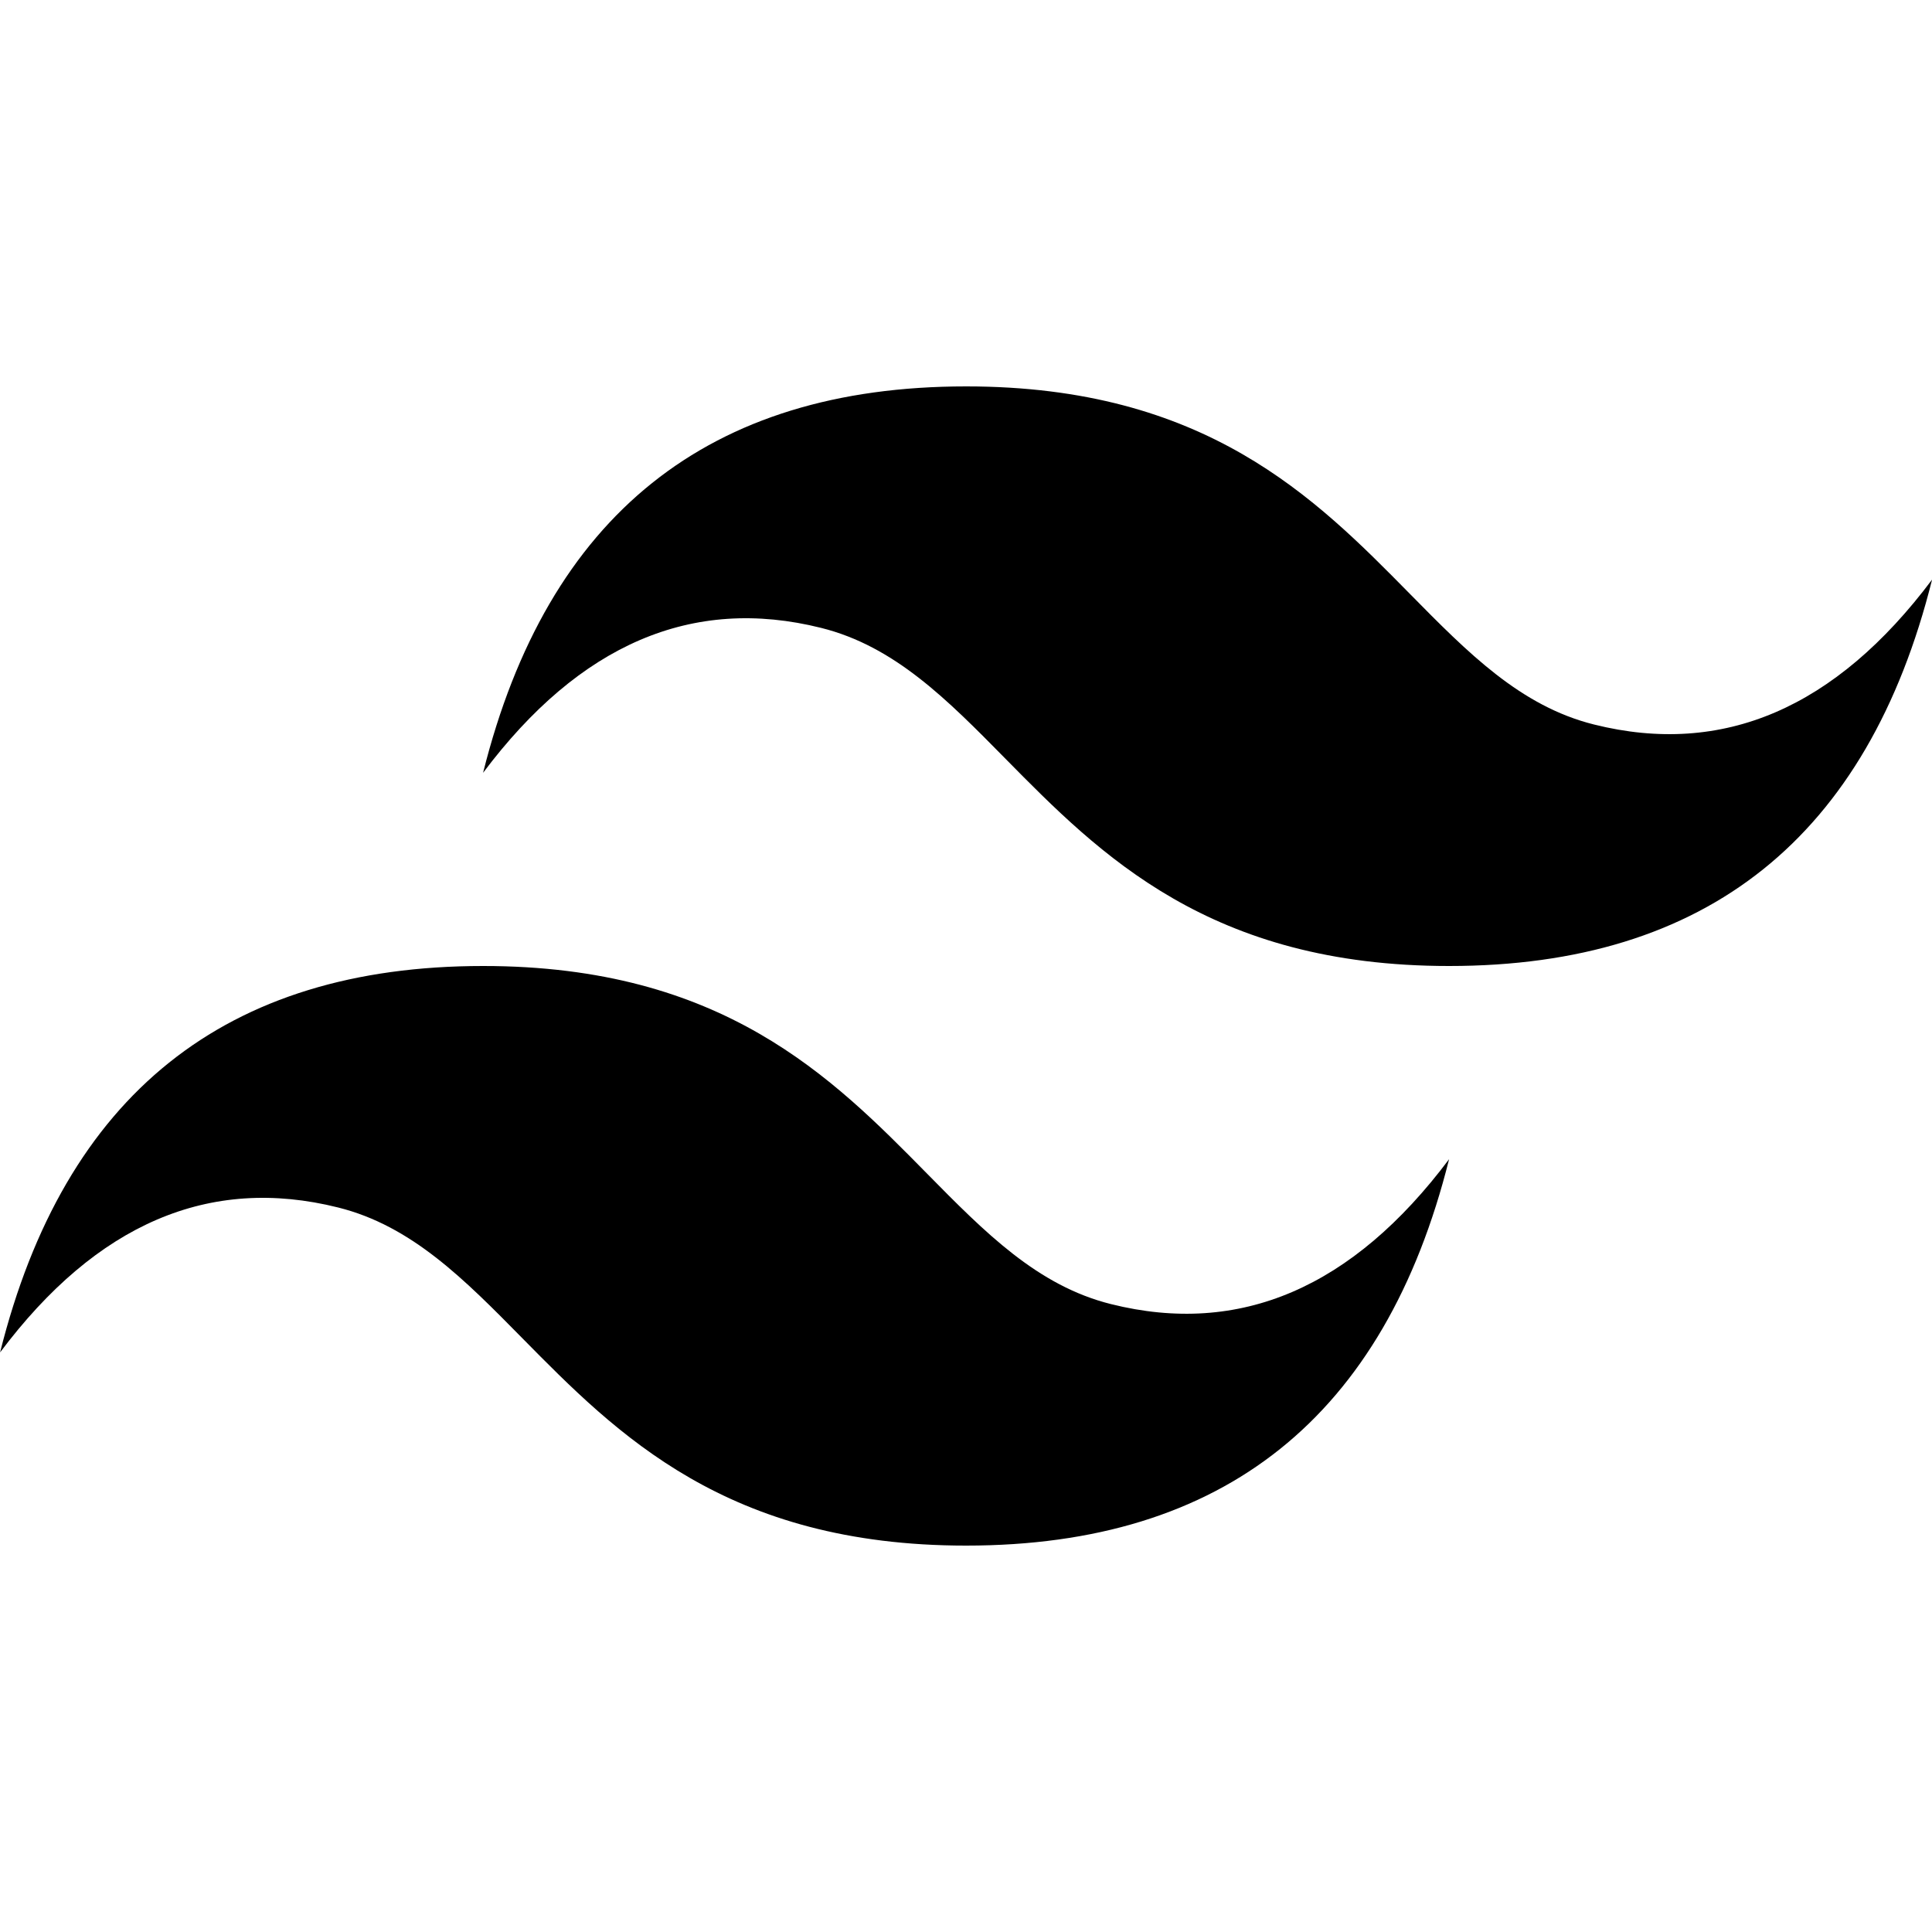
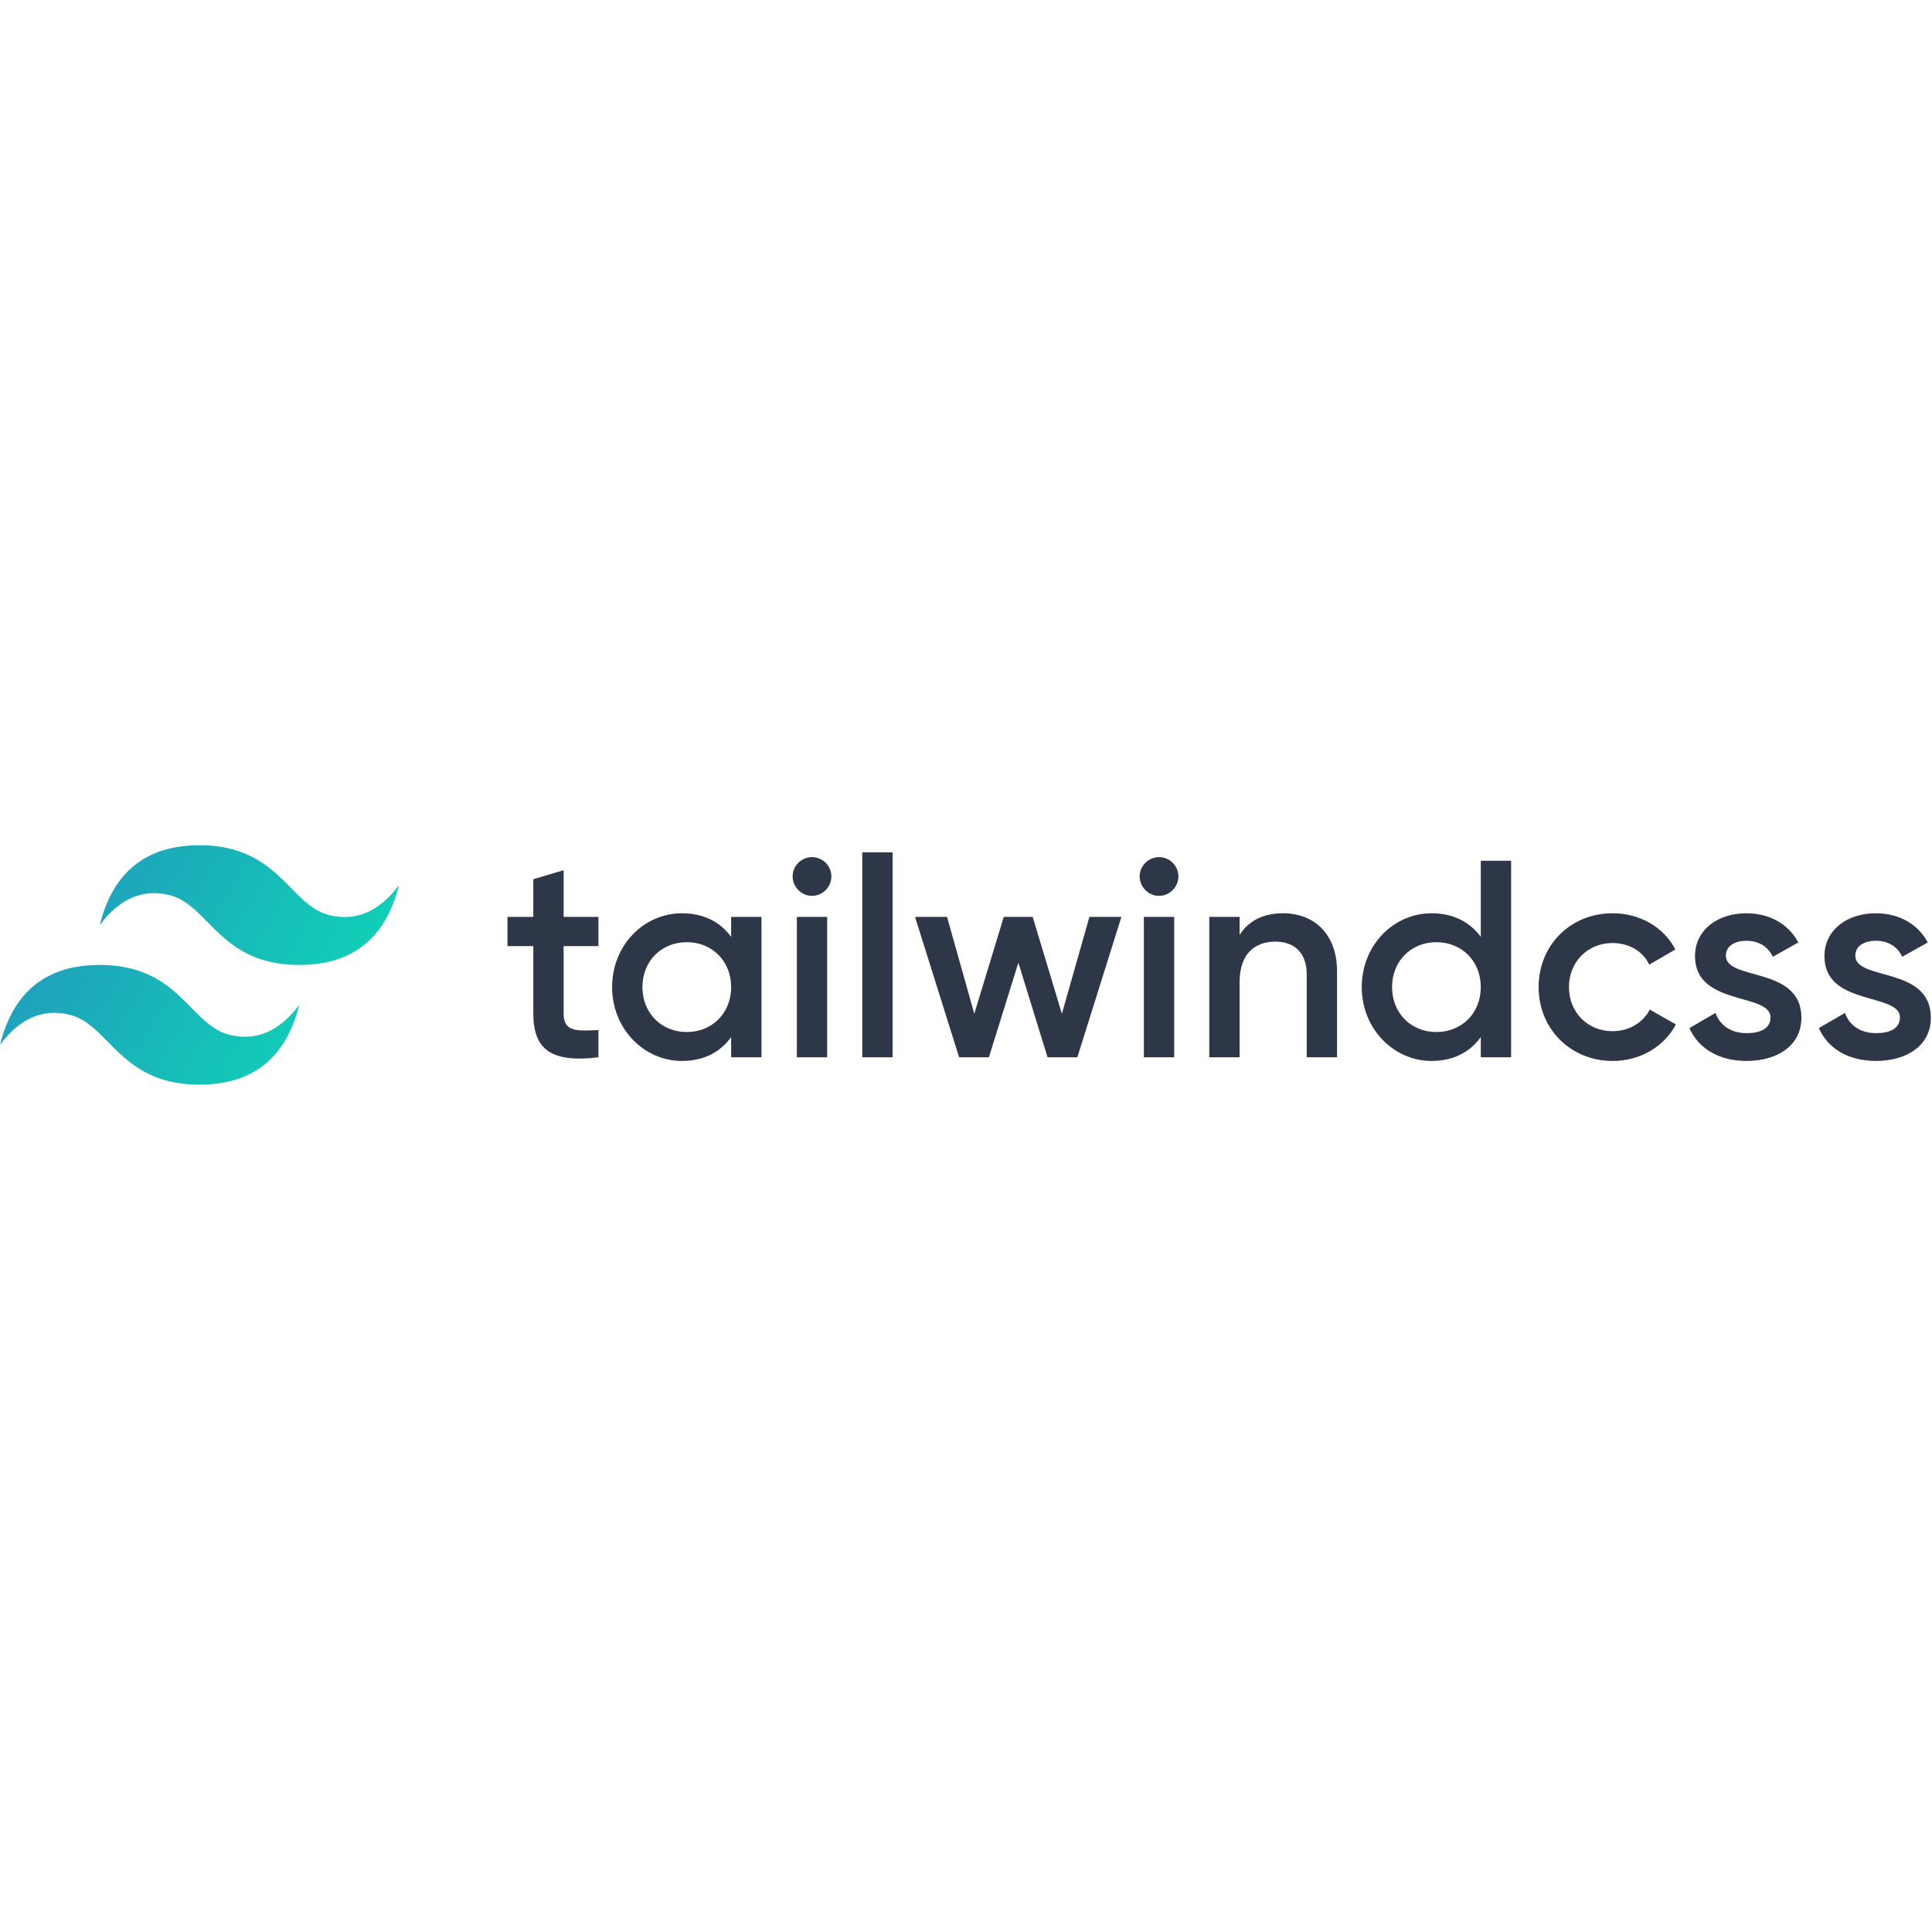
- <svg xmlns="http://www.w3.org/2000/svg" role="img" viewBox="0 0 24 24">
-   <path d="M12.001,4.8c-3.2,0-5.2,1.6-6,4.8c1.2-1.6,2.6-2.2,4.2-1.8c0.913,0.228,1.565,0.89,2.288,1.624 C13.666,10.618,15.027,12,18.001,12c3.2,0,5.2-1.6,6-4.8c-1.2,1.6-2.6,2.2-4.2,1.8c-0.913-0.228-1.565-0.89-2.288-1.624 C16.337,6.182,14.976,4.8,12.001,4.8z M6.001,12c-3.2,0-5.2,1.6-6,4.8c1.2-1.6,2.6-2.2,4.2-1.8c0.913,0.228,1.565,0.89,2.288,1.624 c1.177,1.194,2.538,2.576,5.512,2.576c3.2,0,5.2-1.6,6-4.8c-1.2,1.6-2.6,2.2-4.2,1.8c-0.913-0.228-1.565-0.89-2.288-1.624 C10.337,13.382,8.976,12,6.001,12z" />
+ <svg xmlns="http://www.w3.org/2000/svg" width="800px" height="800px" viewBox="0 -224 512 512" version="1.1" preserveAspectRatio="xMidYMid">
+   <defs>
+     <linearGradient x1="-2.778%" y1="32%" x2="100%" y2="67.556%" id="linearGradient-1">
+       <stop stop-color="#2298BD" offset="0%">
+ 
+ </stop>
+       <stop stop-color="#0ED7B5" offset="100%">
+ 
+ </stop>
+     </linearGradient>
+   </defs>
+   <g>
+     <path d="M52.867,-1.0658141e-14 C38.769,-1.0658141e-14 29.958,7.049 26.433,21.147 C31.72,14.098 37.888,11.454 44.937,13.217 C48.958,14.222 51.833,17.14 55.015,20.37 C60.198,25.631 66.197,31.72 79.3,31.72 C93.398,31.72 102.209,24.671 105.733,10.573 C100.447,17.622 94.279,20.266 87.23,18.503 C83.208,17.498 80.334,14.58 77.152,11.35 C71.968,6.089 65.97,-1.0658141e-14 52.867,-1.0658141e-14 Z M26.433,31.72 C12.336,31.72 3.524,38.769 0,52.867 C5.287,45.818 11.454,43.174 18.503,44.937 C22.525,45.942 25.4,48.86 28.581,52.089 C33.765,57.351 39.764,63.44 52.867,63.44 C66.964,63.44 75.775,56.391 79.3,42.293 C74.013,49.342 67.845,51.986 60.797,50.223 C56.775,49.218 53.9,46.3 50.718,43.07 C45.535,37.809 39.536,31.72 26.433,31.72 Z" fill="url(#linearGradient-1)">
+ 
+ </path>
+     <path d="M158.592,26.731 L149.366,26.731 L149.366,44.588 C149.366,49.35 152.491,49.276 158.592,48.978 L158.592,56.195 C146.241,57.683 141.33,54.261 141.33,44.588 L141.33,26.731 L134.485,26.731 L134.485,18.993 L141.33,18.993 L141.33,8.999 L149.366,6.618 L149.366,18.993 L158.592,18.993 L158.592,26.731 Z M193.762,18.993 L201.798,18.993 L201.798,56.195 L193.762,56.195 L193.762,50.838 C190.935,54.782 186.545,57.163 180.741,57.163 C170.622,57.163 162.214,48.606 162.214,37.594 C162.214,26.508 170.622,18.026 180.741,18.026 C186.545,18.026 190.935,20.407 193.762,24.276 L193.762,18.993 Z M182.006,49.499 C188.702,49.499 193.762,44.514 193.762,37.594 C193.762,30.674 188.702,25.689 182.006,25.689 C175.31,25.689 170.25,30.674 170.25,37.594 C170.25,44.514 175.31,49.499 182.006,49.499 Z M215.191,13.412 C212.363,13.412 210.057,11.032 210.057,8.279 C210.057,5.451 212.363,3.145 215.191,3.145 C218.018,3.145 220.325,5.451 220.325,8.279 C220.325,11.032 218.018,13.412 215.191,13.412 Z M211.173,56.195 L211.173,18.993 L219.208,18.993 L219.208,56.195 L211.173,56.195 Z M228.509,56.195 L228.509,1.88 L236.545,1.88 L236.545,56.195 L228.509,56.195 Z M288.703,18.993 L297.185,18.993 L285.503,56.195 L277.616,56.195 L269.878,31.121 L262.066,56.195 L254.179,56.195 L242.497,18.993 L250.979,18.993 L258.197,44.662 L266.009,18.993 L273.673,18.993 L281.411,44.662 L288.703,18.993 Z M307.155,13.412 C304.328,13.412 302.021,11.032 302.021,8.279 C302.021,5.451 304.328,3.145 307.155,3.145 C309.982,3.145 312.289,5.451 312.289,8.279 C312.289,11.032 309.982,13.412 307.155,13.412 Z M303.137,56.195 L303.137,18.993 L311.173,18.993 L311.173,56.195 L303.137,56.195 Z M340.042,18.026 C348.375,18.026 354.328,23.68 354.328,33.353 L354.328,56.195 L346.292,56.195 L346.292,34.171 C346.292,28.517 343.018,25.54 337.959,25.54 C332.676,25.54 328.509,28.665 328.509,36.255 L328.509,56.195 L320.473,56.195 L320.473,18.993 L328.509,18.993 L328.509,23.755 C330.965,19.886 334.982,18.026 340.042,18.026 Z M392.423,4.112 L400.459,4.112 L400.459,56.195 L392.423,56.195 L392.423,50.838 C389.596,54.782 385.206,57.163 379.402,57.163 C369.283,57.163 360.875,48.606 360.875,37.594 C360.875,26.508 369.283,18.026 379.402,18.026 C385.206,18.026 389.596,20.407 392.423,24.276 L392.423,4.112 Z M380.667,49.499 C387.363,49.499 392.423,44.514 392.423,37.594 C392.423,30.674 387.363,25.689 380.667,25.689 C373.971,25.689 368.911,30.674 368.911,37.594 C368.911,44.514 373.971,49.499 380.667,49.499 Z M427.393,57.163 C416.158,57.163 407.75,48.606 407.75,37.594 C407.75,26.508 416.158,18.026 427.393,18.026 C434.685,18.026 441.009,21.82 443.986,27.624 L437.066,31.642 C435.429,28.145 431.783,25.912 427.319,25.912 C420.771,25.912 415.786,30.898 415.786,37.594 C415.786,44.29 420.771,49.276 427.319,49.276 C431.783,49.276 435.429,46.969 437.215,43.546 L444.134,47.49 C441.009,53.368 434.685,57.163 427.393,57.163 Z M457.378,29.261 C457.378,36.032 477.393,31.939 477.393,45.704 C477.393,53.145 470.92,57.163 462.884,57.163 C455.444,57.163 450.087,53.814 447.706,48.457 L454.625,44.439 C455.816,47.788 458.792,49.796 462.884,49.796 C466.456,49.796 469.209,48.606 469.209,45.63 C469.209,39.008 449.194,42.728 449.194,29.41 C449.194,22.415 455.221,18.026 462.81,18.026 C468.911,18.026 473.971,20.853 476.575,25.764 L469.804,29.558 C468.465,26.657 465.861,25.317 462.81,25.317 C459.908,25.317 457.378,26.582 457.378,29.261 Z M491.679,29.261 C491.679,36.032 511.694,31.939 511.694,45.704 C511.694,53.145 505.221,57.163 497.185,57.163 C489.745,57.163 484.387,53.814 482.006,48.457 L488.926,44.439 C490.117,47.788 493.093,49.796 497.185,49.796 C500.756,49.796 503.509,48.606 503.509,45.63 C503.509,39.008 483.495,42.728 483.495,29.41 C483.495,22.415 489.521,18.026 497.111,18.026 C503.212,18.026 508.271,20.853 510.876,25.764 L504.105,29.558 C502.765,26.657 500.161,25.317 497.111,25.317 C494.209,25.317 491.679,26.582 491.679,29.261 Z" fill="#2D3748">
+ 
+ </path>
+   </g>
</svg>
